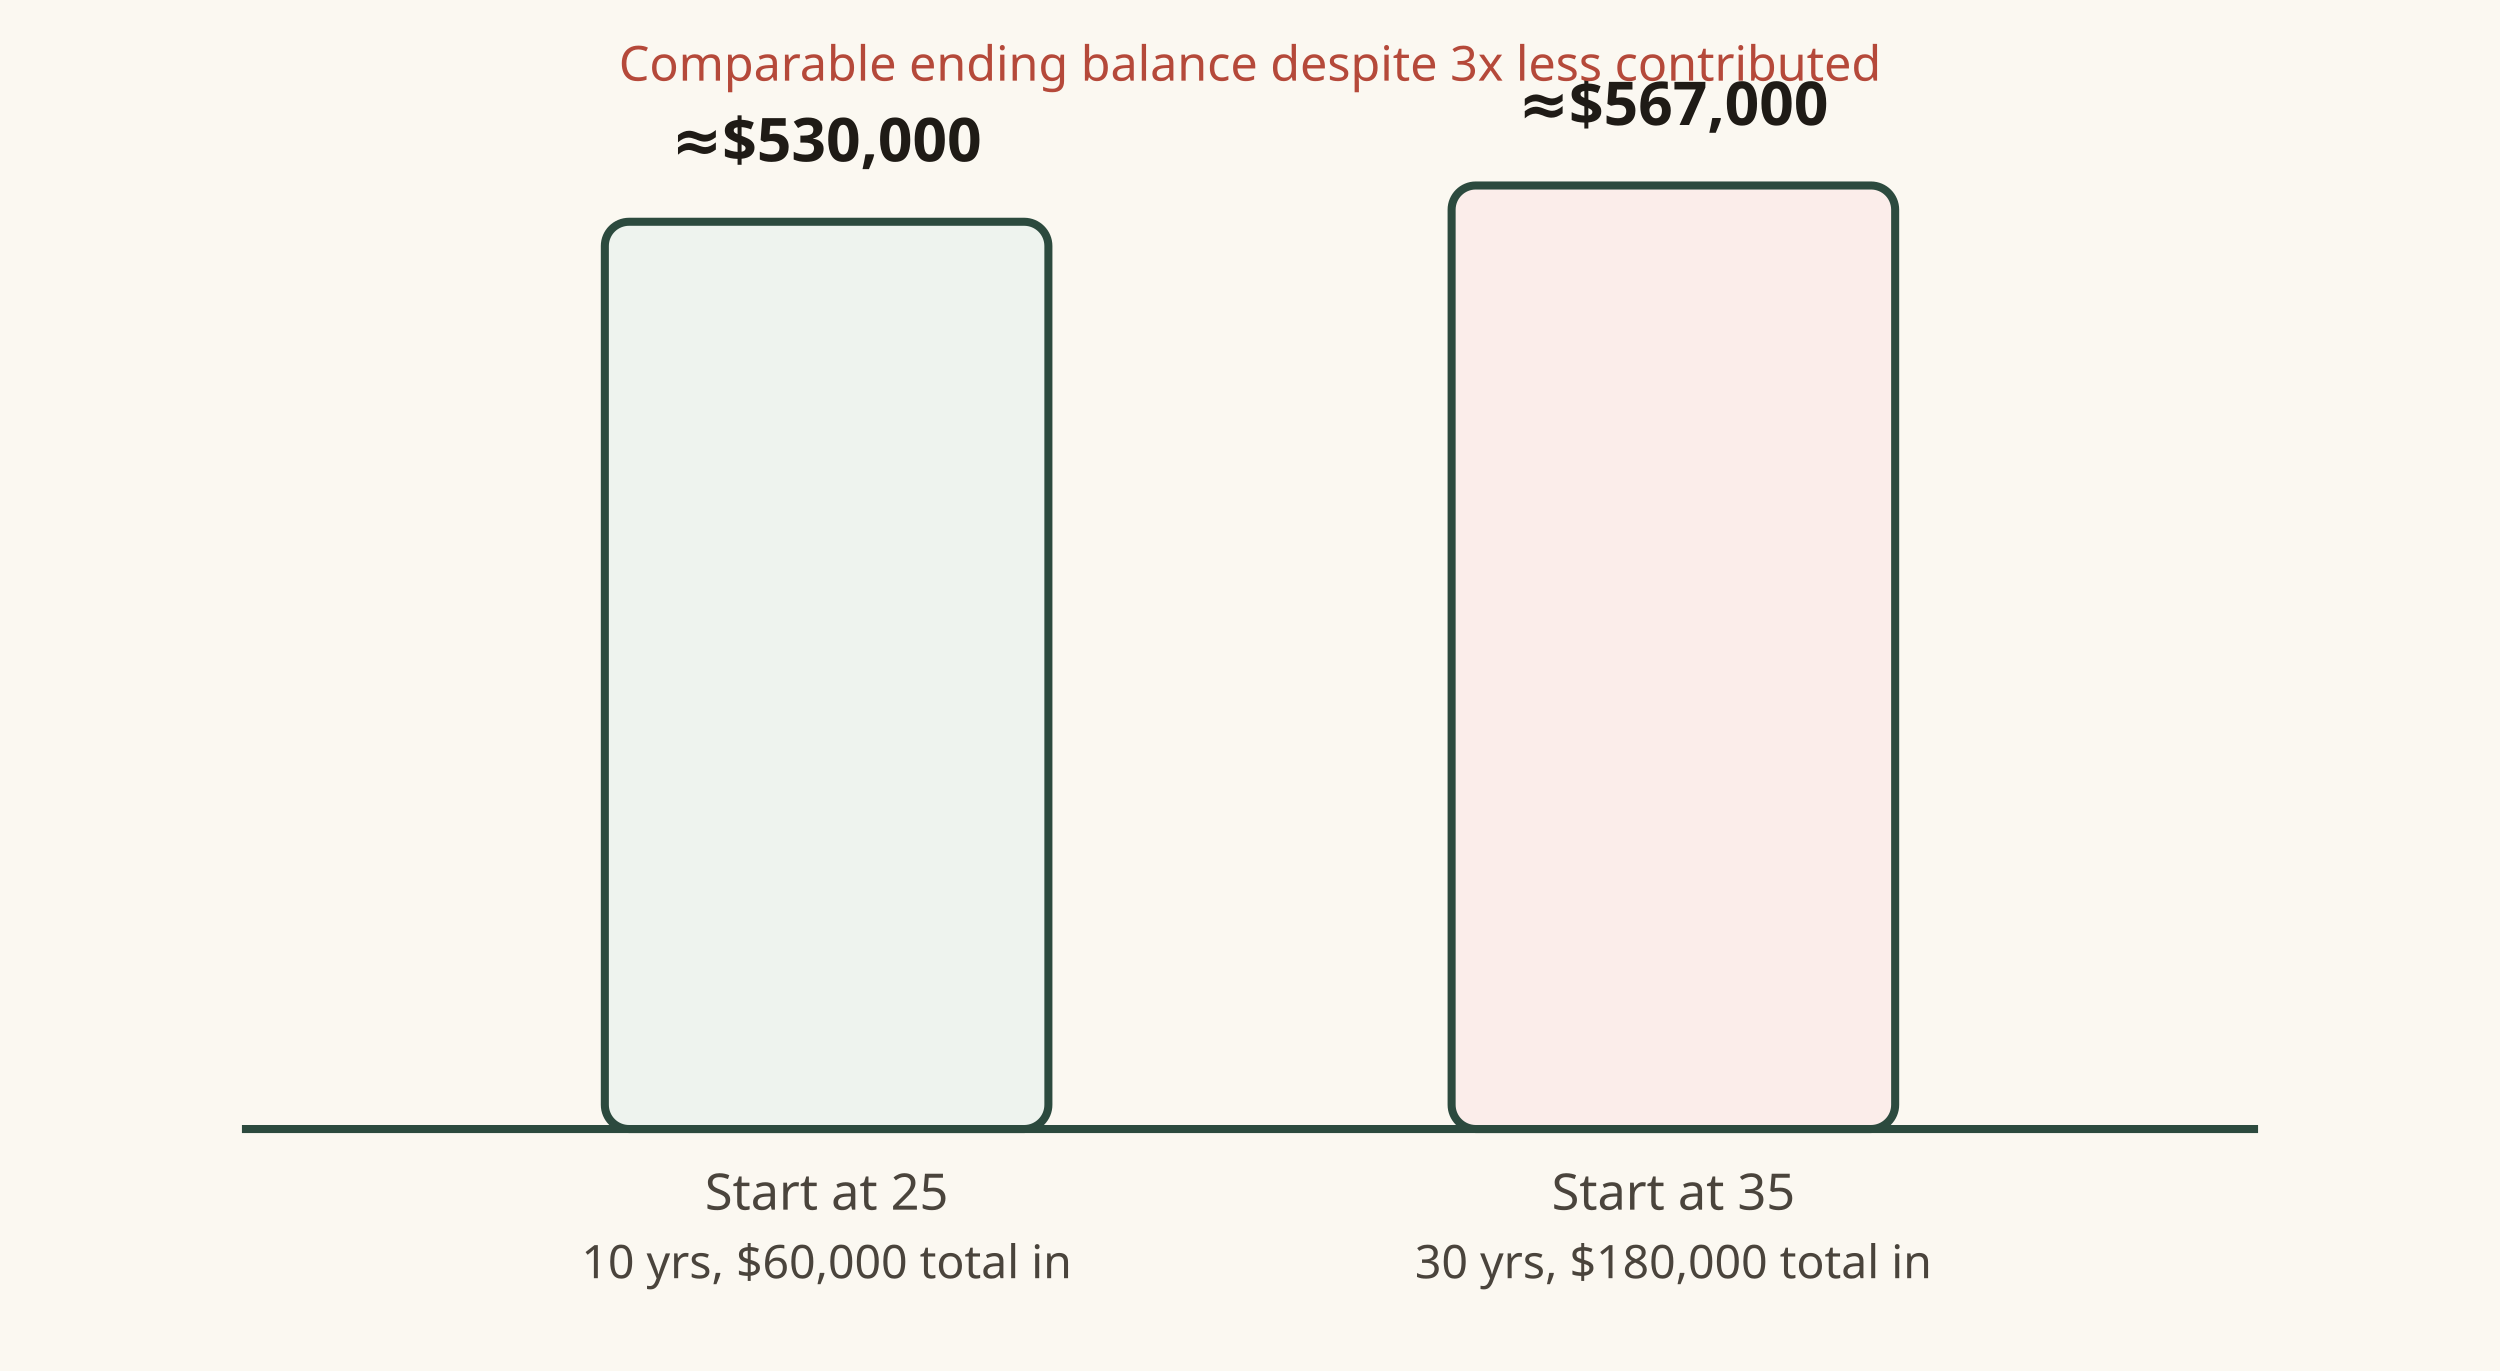
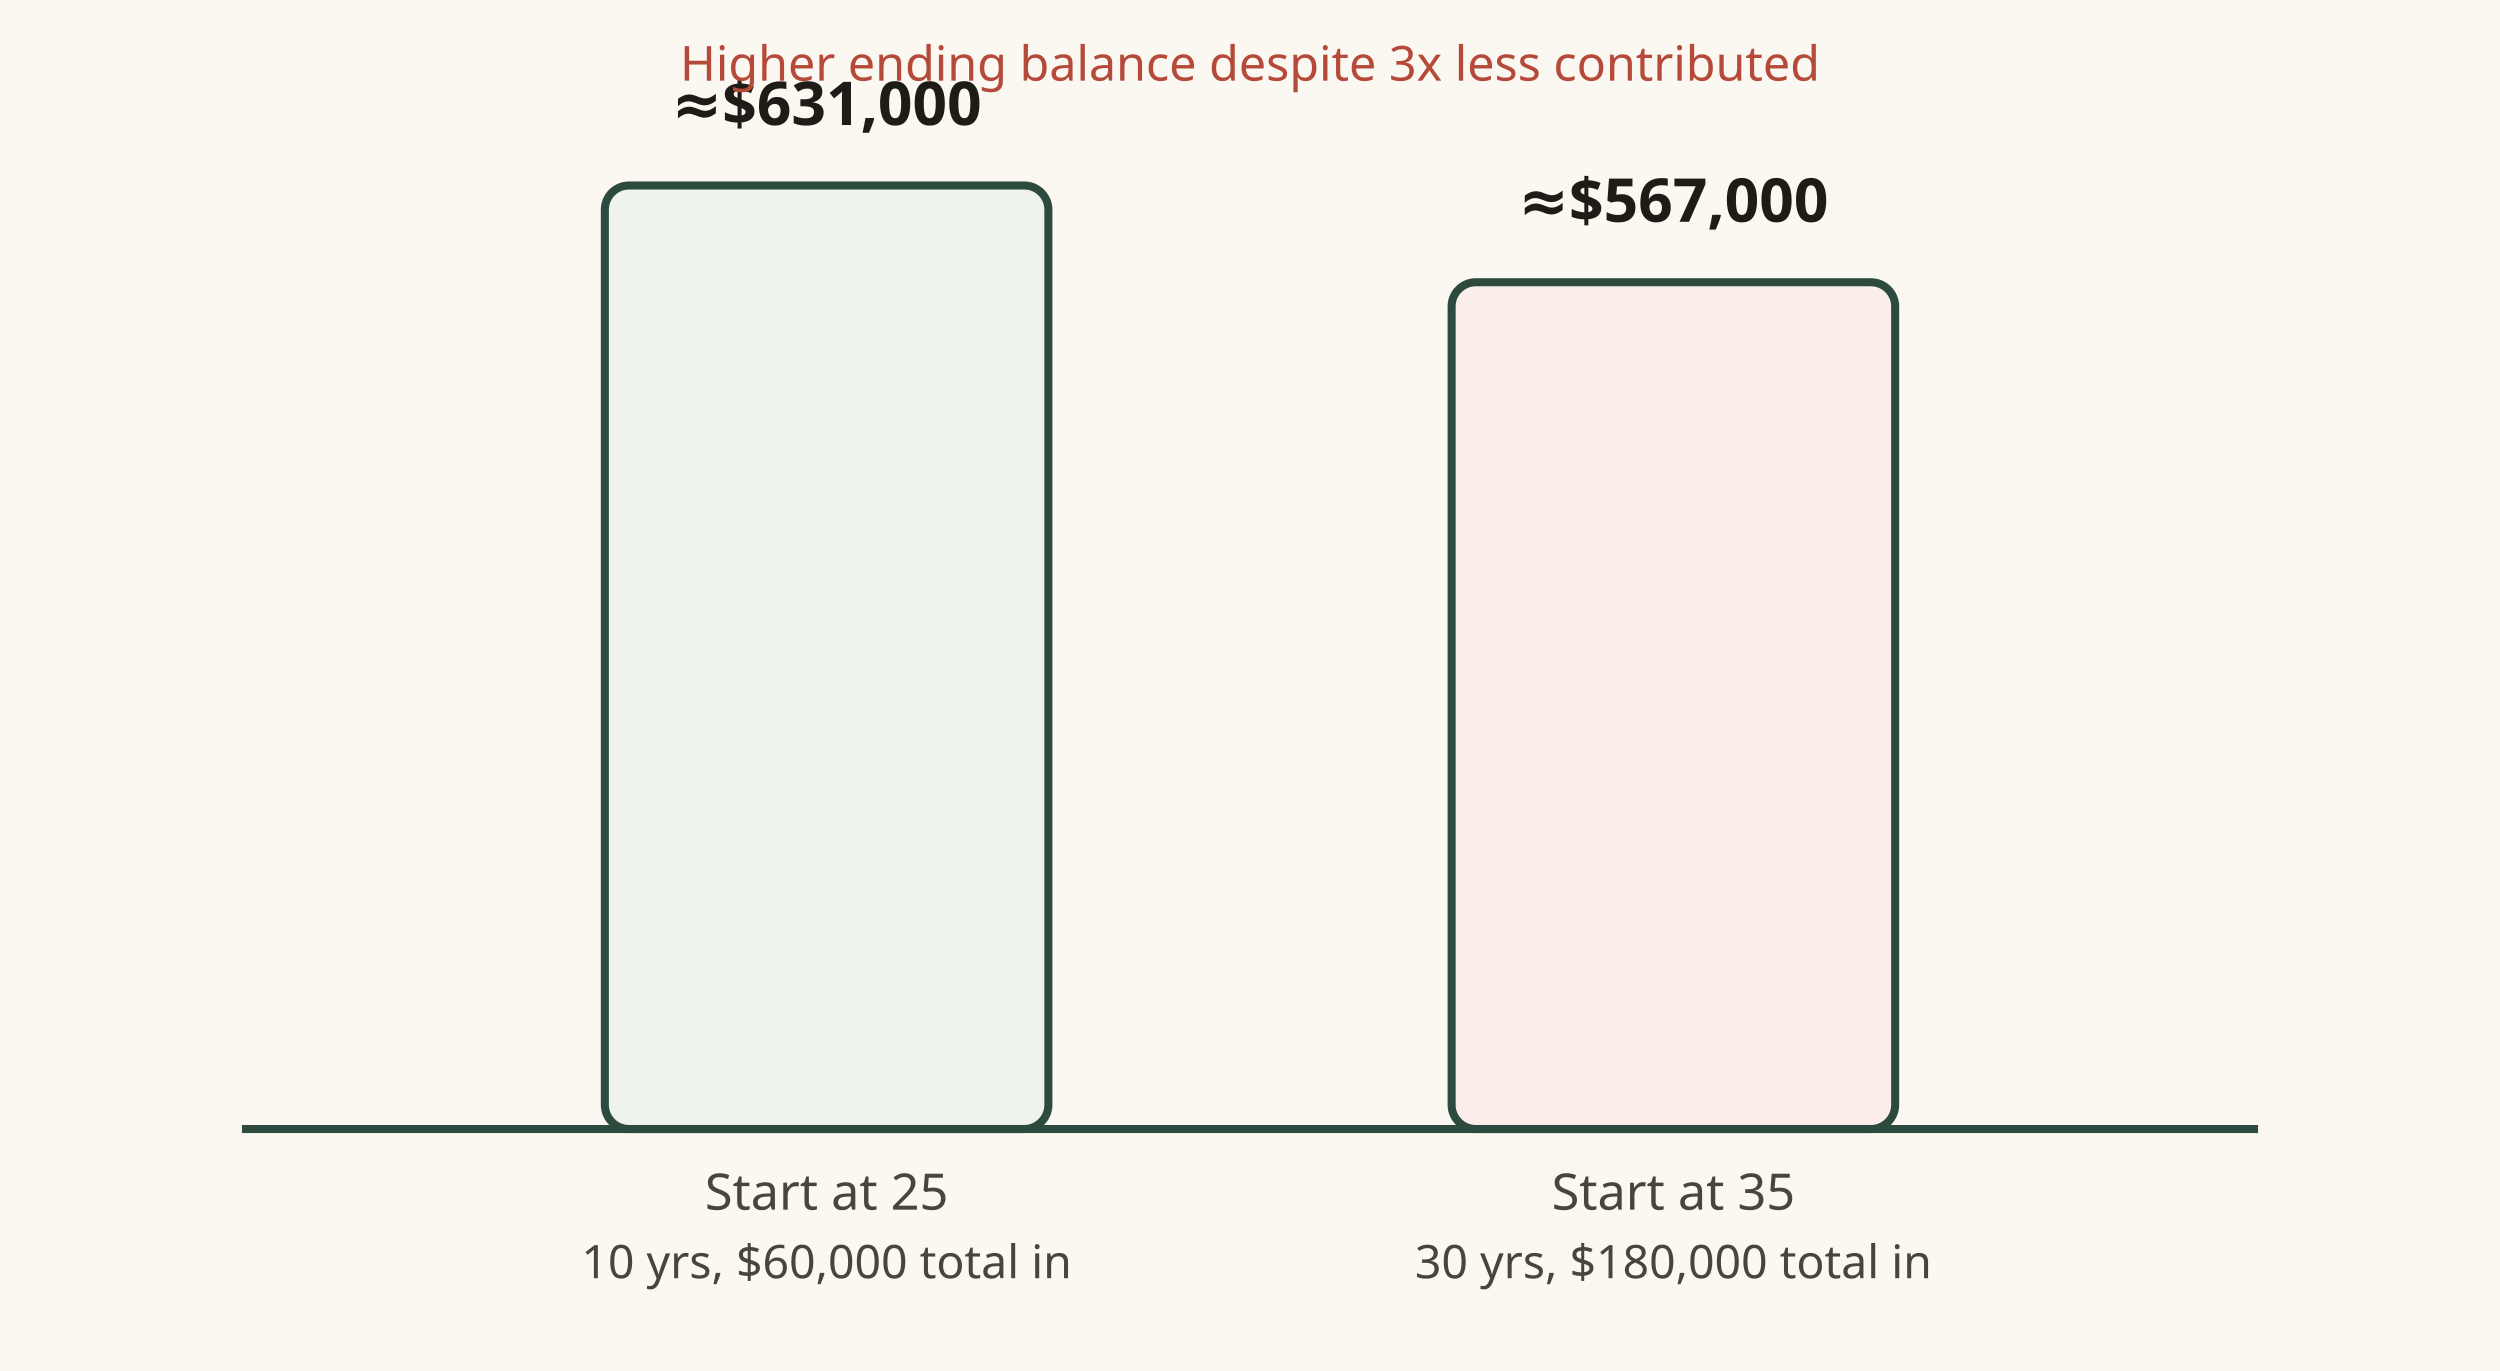
<svg xmlns="http://www.w3.org/2000/svg" viewBox="0 0 620 340" role="img" aria-labelledby="retireStartTitle">
  <rect width="620" height="340" fill="#FBF8F1" />
  <line x1="60" y1="280" x2="560" y2="280" stroke="#2C4A3E" stroke-width="2" />
-   <rect x="150" y="55" width="110" height="225" rx="6" fill="#EEF3EE" stroke="#2C4A3E" stroke-width="2" />
-   <text x="205" y="40" text-anchor="middle" font-family="ui-sans-serif, system-ui, sans-serif" font-size="15" font-weight="700" fill="#1F1B16">≈$530,000</text>
+   <rect x="150" y="46" width="110" height="234" rx="6" fill="#EEF3EE" stroke="#2C4A3E" stroke-width="2" />
+   <text x="205" y="31" text-anchor="middle" font-family="ui-sans-serif, system-ui, sans-serif" font-size="15" font-weight="700" fill="#1F1B16">≈$631,000</text>
  <text x="205" y="300" text-anchor="middle" font-family="ui-sans-serif, system-ui, sans-serif" font-size="12.5" fill="#4A443C">Start at 25</text>
  <text x="205" y="317" text-anchor="middle" font-family="ui-sans-serif, system-ui, sans-serif" font-size="11.5" fill="#4A443C">10 yrs, $60,000 total in</text>
-   <rect x="360" y="46" width="110" height="234" rx="6" fill="#FBEDEA" stroke="#2C4A3E" stroke-width="2" />
-   <text x="415" y="31" text-anchor="middle" font-family="ui-sans-serif, system-ui, sans-serif" font-size="15" font-weight="700" fill="#1F1B16">≈$567,000</text>
+   <rect x="360" y="70" width="110" height="210" rx="6" fill="#FBEDEA" stroke="#2C4A3E" stroke-width="2" />
+   <text x="415" y="55" text-anchor="middle" font-family="ui-sans-serif, system-ui, sans-serif" font-size="15" font-weight="700" fill="#1F1B16">≈$567,000</text>
  <text x="415" y="300" text-anchor="middle" font-family="ui-sans-serif, system-ui, sans-serif" font-size="12.5" fill="#4A443C">Start at 35</text>
  <text x="415" y="317" text-anchor="middle" font-family="ui-sans-serif, system-ui, sans-serif" font-size="11.5" fill="#4A443C">30 yrs, $180,000 total in</text>
-   <text x="310" y="20" text-anchor="middle" font-family="ui-sans-serif, system-ui, sans-serif" font-size="12" fill="#B5493A">Comparable ending balance despite 3x less contributed</text>
+   <text x="310" y="20" text-anchor="middle" font-family="ui-sans-serif, system-ui, sans-serif" font-size="12" fill="#B5493A">Higher ending balance despite 3x less contributed</text>
</svg>
